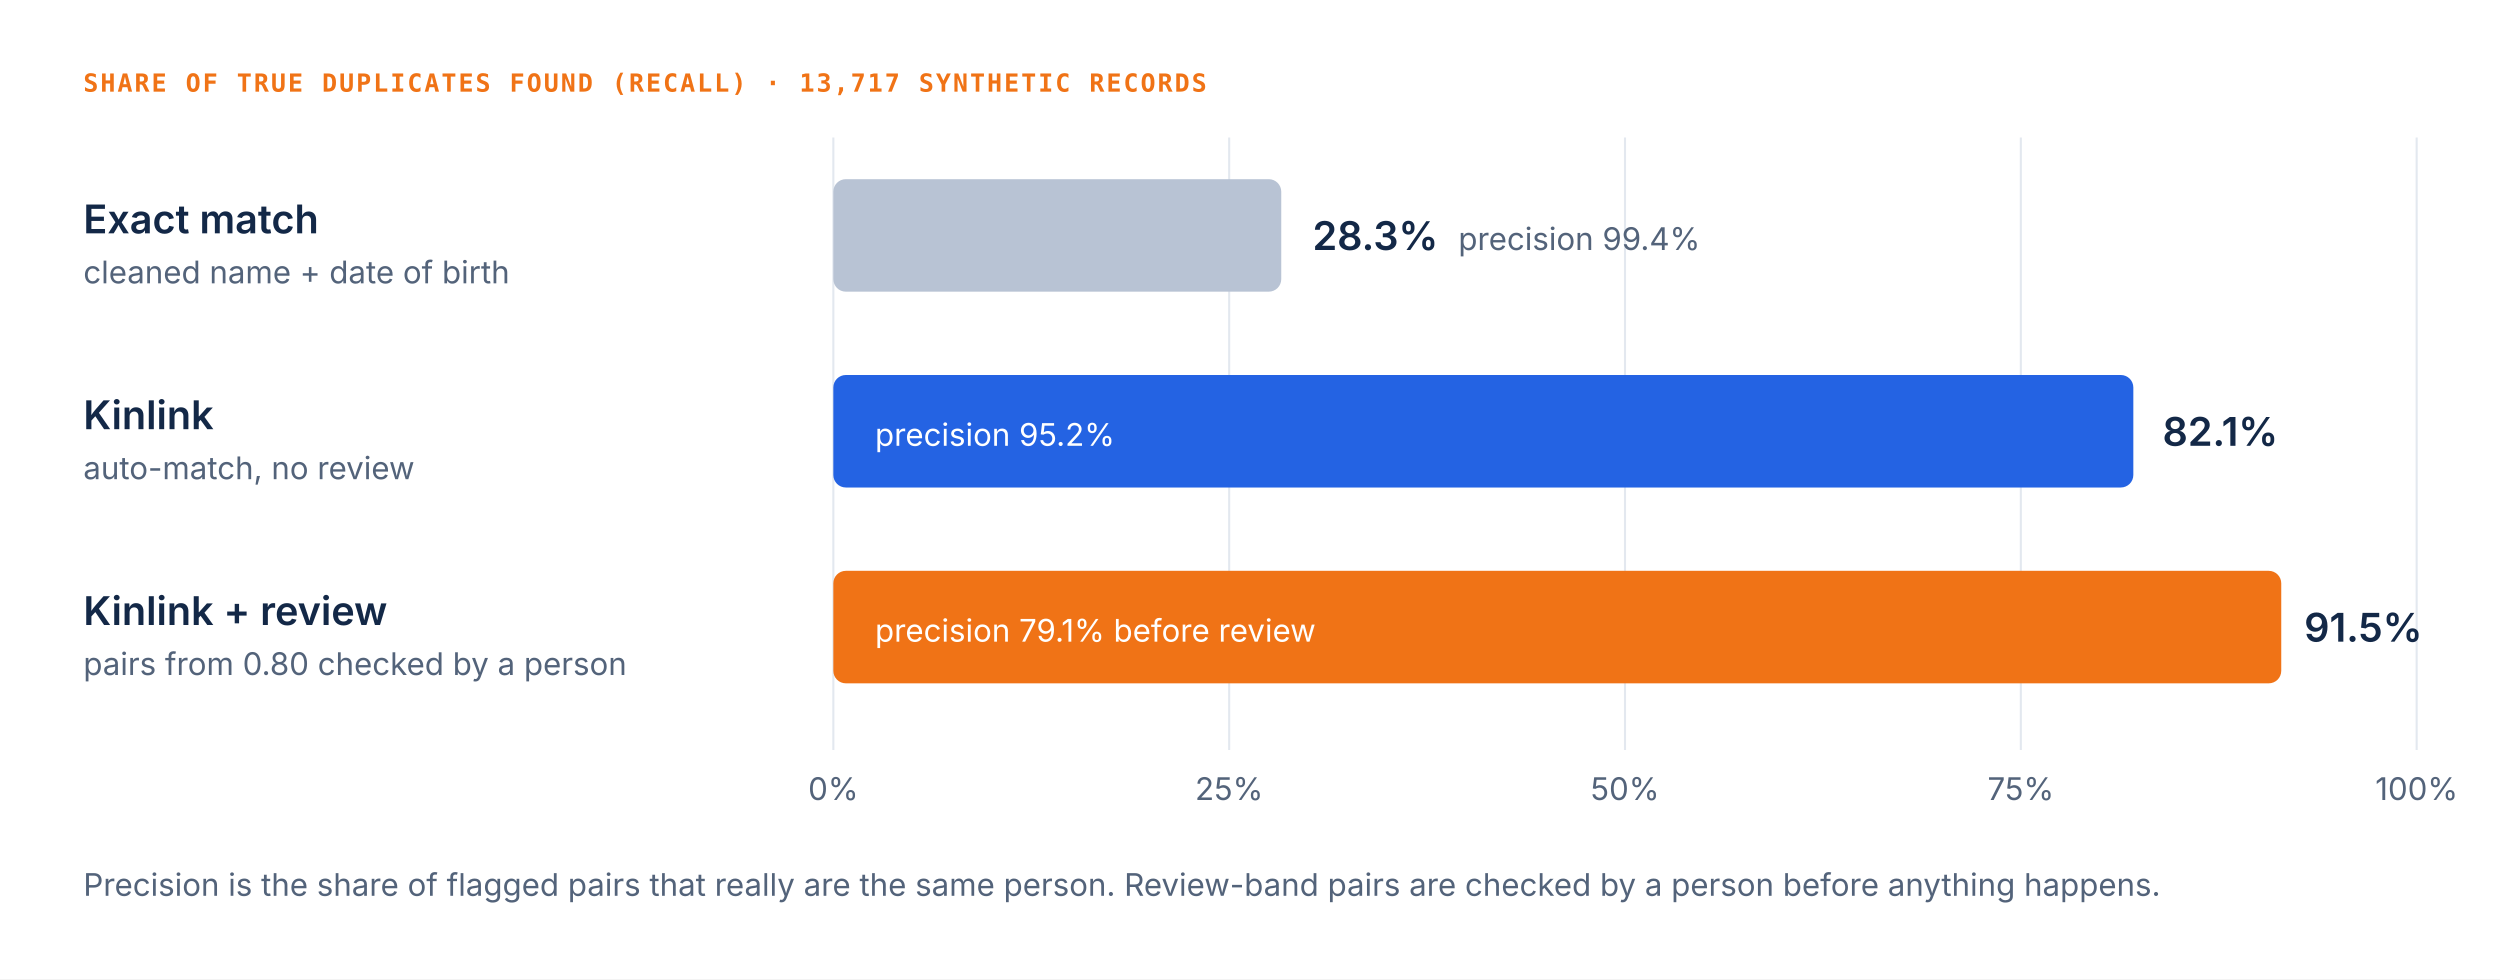
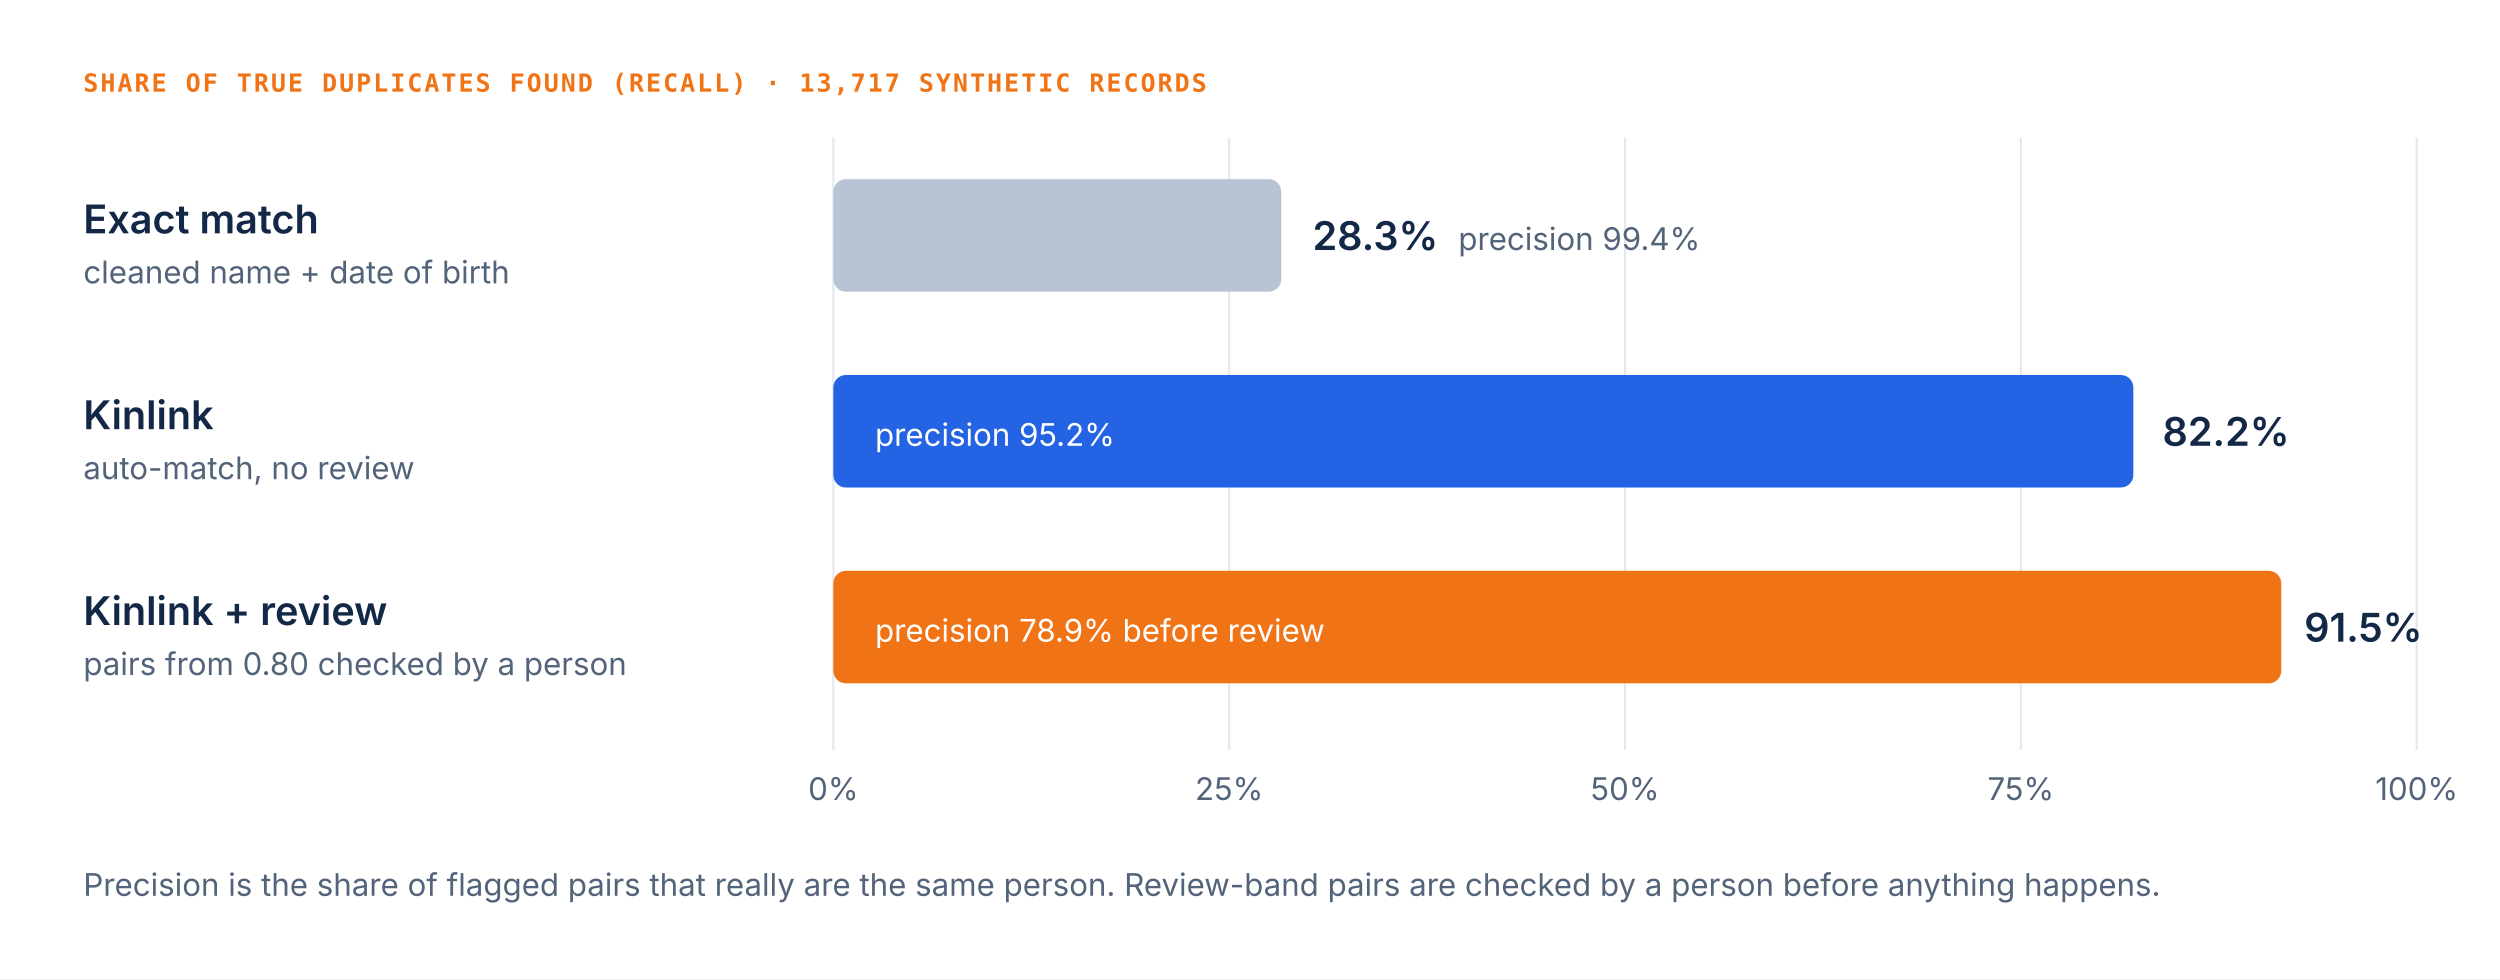
- <svg xmlns="http://www.w3.org/2000/svg" viewBox="0 0 1200 470" role="img" aria-label="Bar chart. Exact match on cleaned name and date of birth: precision 99.4 percent, recall 28.3 percent. Kinlink auto-match: precision 95.2 percent, recall 82.1 percent. Kinlink with review: precision 79.1 percent, recall 91.5 percent.">
+ <svg xmlns="http://www.w3.org/2000/svg" viewBox="0 0 1200 470" role="img" aria-label="Bar chart. Exact match on cleaned name and date of birth: precision 99.4 percent, recall 28.3 percent. Kinlink auto-match: precision 95.2 percent, recall 82.2 percent. Kinlink with review: precision 78.9 percent, recall 91.5 percent.">
  <style>
  .bg{fill:#ffffff}.box{fill:#f5f7fa;stroke:#d5dce6;stroke-width:1.5}.hl{fill:#e8effd;stroke:#2463e3;stroke-width:1.5}.warm{fill:#fff3ea;stroke:#f07316;stroke-width:1.5}
  .t{font:600 19px Inter,system-ui,sans-serif;fill:#132847}.s{font:400 15px Inter,system-ui,sans-serif;fill:#53637a}.k{font:600 12px ui-monospace,Menlo,monospace;letter-spacing:.08em;fill:#f07316}
  .ln{stroke:#8a99ad;stroke-width:1.8;fill:none}.lb{stroke:#2463e3;stroke-width:2;fill:none}.mk{fill:#8a99ad}.mkb{fill:#2463e3}
  .b1{fill:#b8c3d4}.b2{fill:#2463e3}.b3{fill:#f07316}.grid{stroke:#e3e8ef;stroke-width:1}
  @media (prefers-color-scheme: dark){.bg{fill:#0c1626}.box{fill:#122035;stroke:#2a3c5c}.hl{fill:#16294a;stroke:#6f9bff}.warm{fill:#2a1d14;stroke:#ff8a3d}.t{fill:#e8edf5}.s{fill:#a3b1c6}.k{fill:#ff8a3d}.ln{stroke:#5d6f8a}.mk{fill:#5d6f8a}.lb{stroke:#6f9bff}.mkb{fill:#6f9bff}.b1{fill:#4a5a72}.b2{fill:#6f9bff}.b3{fill:#ff8a3d}.grid{stroke:#243552}}
</style>
  <defs>
    <marker id="a" viewBox="0 0 10 10" refX="9" refY="5" markerWidth="7" markerHeight="7" orient="auto">
      <path d="M0,0L10,5L0,10z" class="mk" />
    </marker>
    <marker id="b" viewBox="0 0 10 10" refX="9" refY="5" markerWidth="7" markerHeight="7" orient="auto">
      <path d="M0,0L10,5L0,10z" class="mkb" />
    </marker>
  </defs>
  <rect class="bg" width="1200" height="470" />
  <text class="k" x="40" y="44">SHARE OF TRUE DUPLICATES FOUND (RECALL) · 13,717 SYNTHETIC RECORDS</text>
  <g>
    <line class="grid" x1="400" y1="66" x2="400" y2="360" />
    <line class="grid" x1="590" y1="66" x2="590" y2="360" />
    <line class="grid" x1="780" y1="66" x2="780" y2="360" />
    <line class="grid" x1="970" y1="66" x2="970" y2="360" />
    <line class="grid" x1="1160" y1="66" x2="1160" y2="360" />
    <text class="s" x="400" y="384" text-anchor="middle">0%</text>
    <text class="s" x="590" y="384" text-anchor="middle">25%</text>
    <text class="s" x="780" y="384" text-anchor="middle">50%</text>
    <text class="s" x="970" y="384" text-anchor="middle">75%</text>
    <text class="s" x="1160" y="384" text-anchor="middle">100%</text>
  </g>
  <text class="t" x="40" y="112">Exact match</text>
  <text class="s" x="40" y="136">cleaned name + date of birth</text>
  <rect class="b1" x="400" y="86" width="215" height="54" rx="6" />
  <text class="t" x="630" y="120">28.3%</text>
  <text class="s" x="700" y="120">precision 99.4%</text>
  <text class="t" x="40" y="206">Kinlink</text>
  <text class="s" x="40" y="230">auto-match, no review</text>
  <rect class="b2" x="400" y="180" width="624" height="54" rx="6" />
-   <text class="t" x="1038" y="214">82.1%</text>
+   <text class="t" x="1038" y="214">82.2%</text>
  <text class="s" x="420" y="214" style="fill:#fff">precision 95.2%</text>
  <text class="t" x="40" y="300">Kinlink + review</text>
  <text class="s" x="40" y="324">pairs from 0.80 checked by a person</text>
  <rect class="b3" x="400" y="274" width="695" height="54" rx="6" />
  <text class="t" x="1106" y="308">91.5%</text>
-   <text class="s" x="420" y="308" style="fill:#fff">precision 79.1% before review</text>
+   <text class="s" x="420" y="308" style="fill:#fff">precision 78.9% before review</text>
  <text class="s" x="40" y="430">Precision is the share of flagged pairs that really are the same person. Review-band pairs are checked by a person before anything happens.</text>
</svg>
